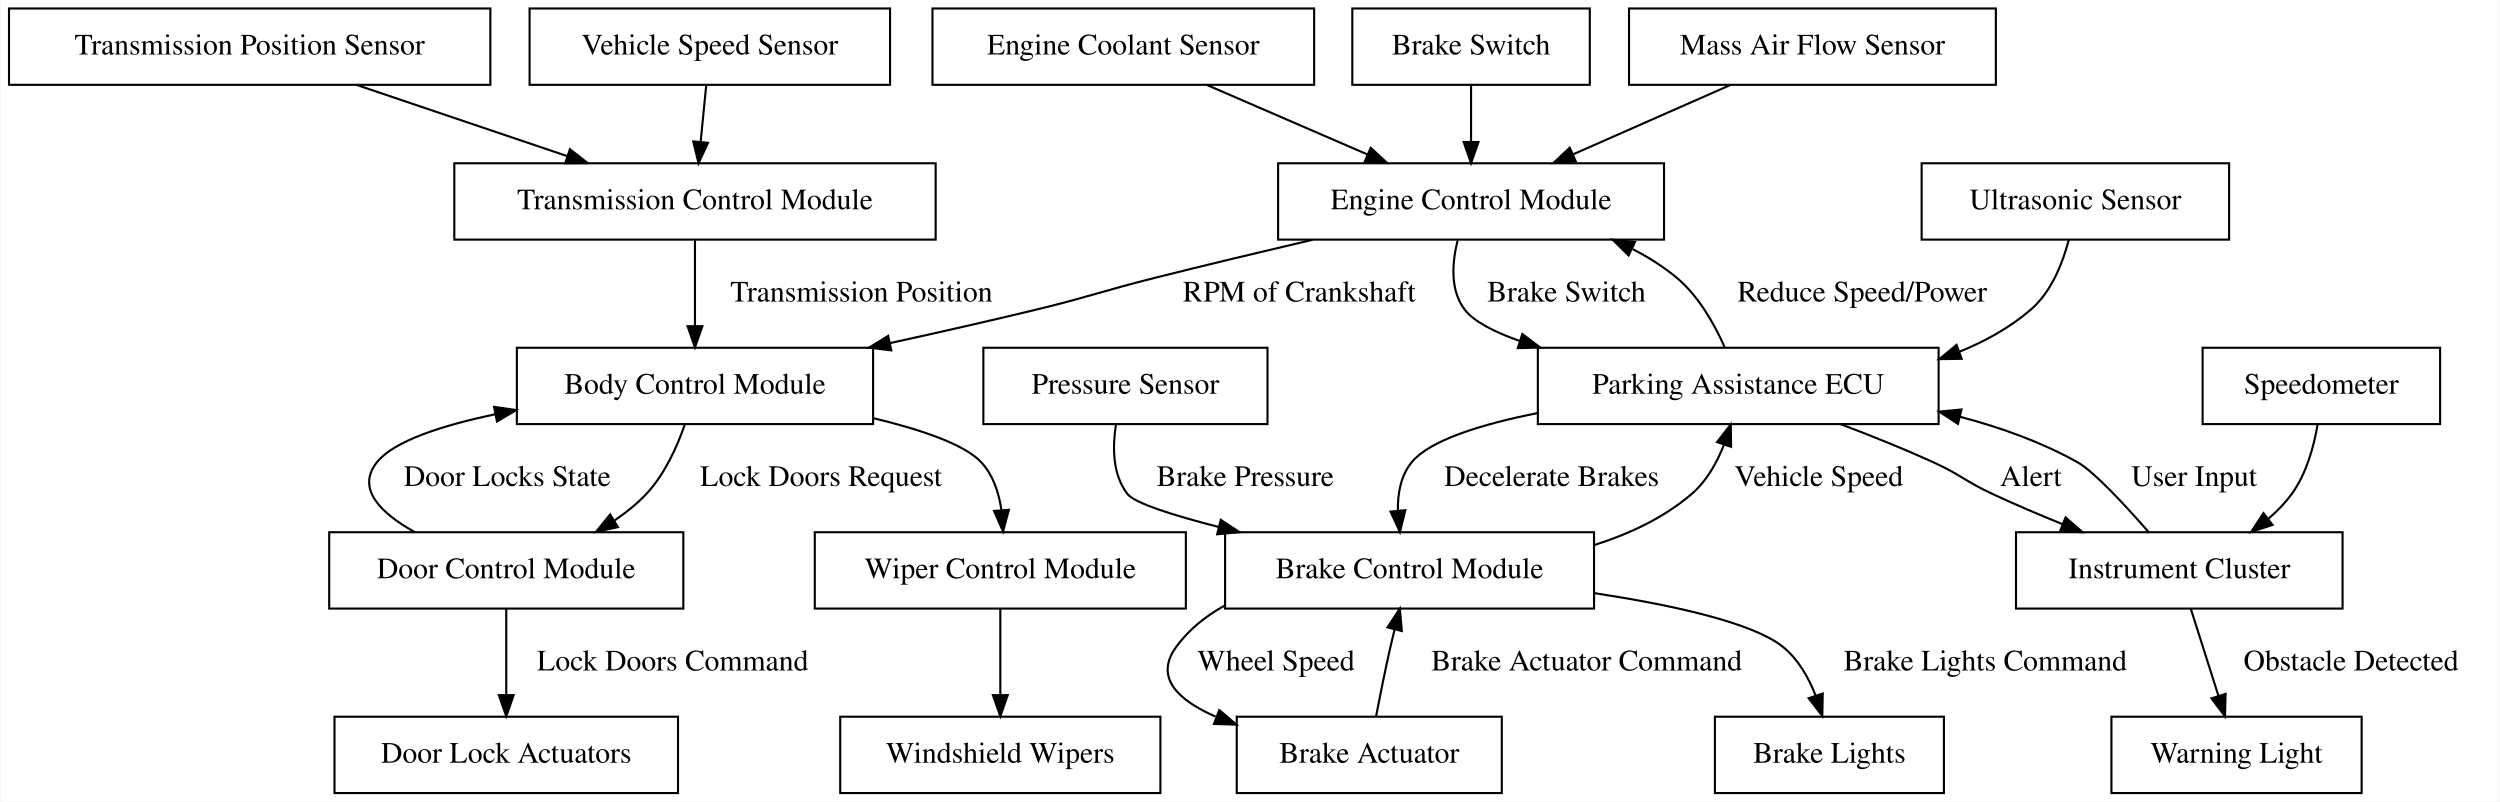
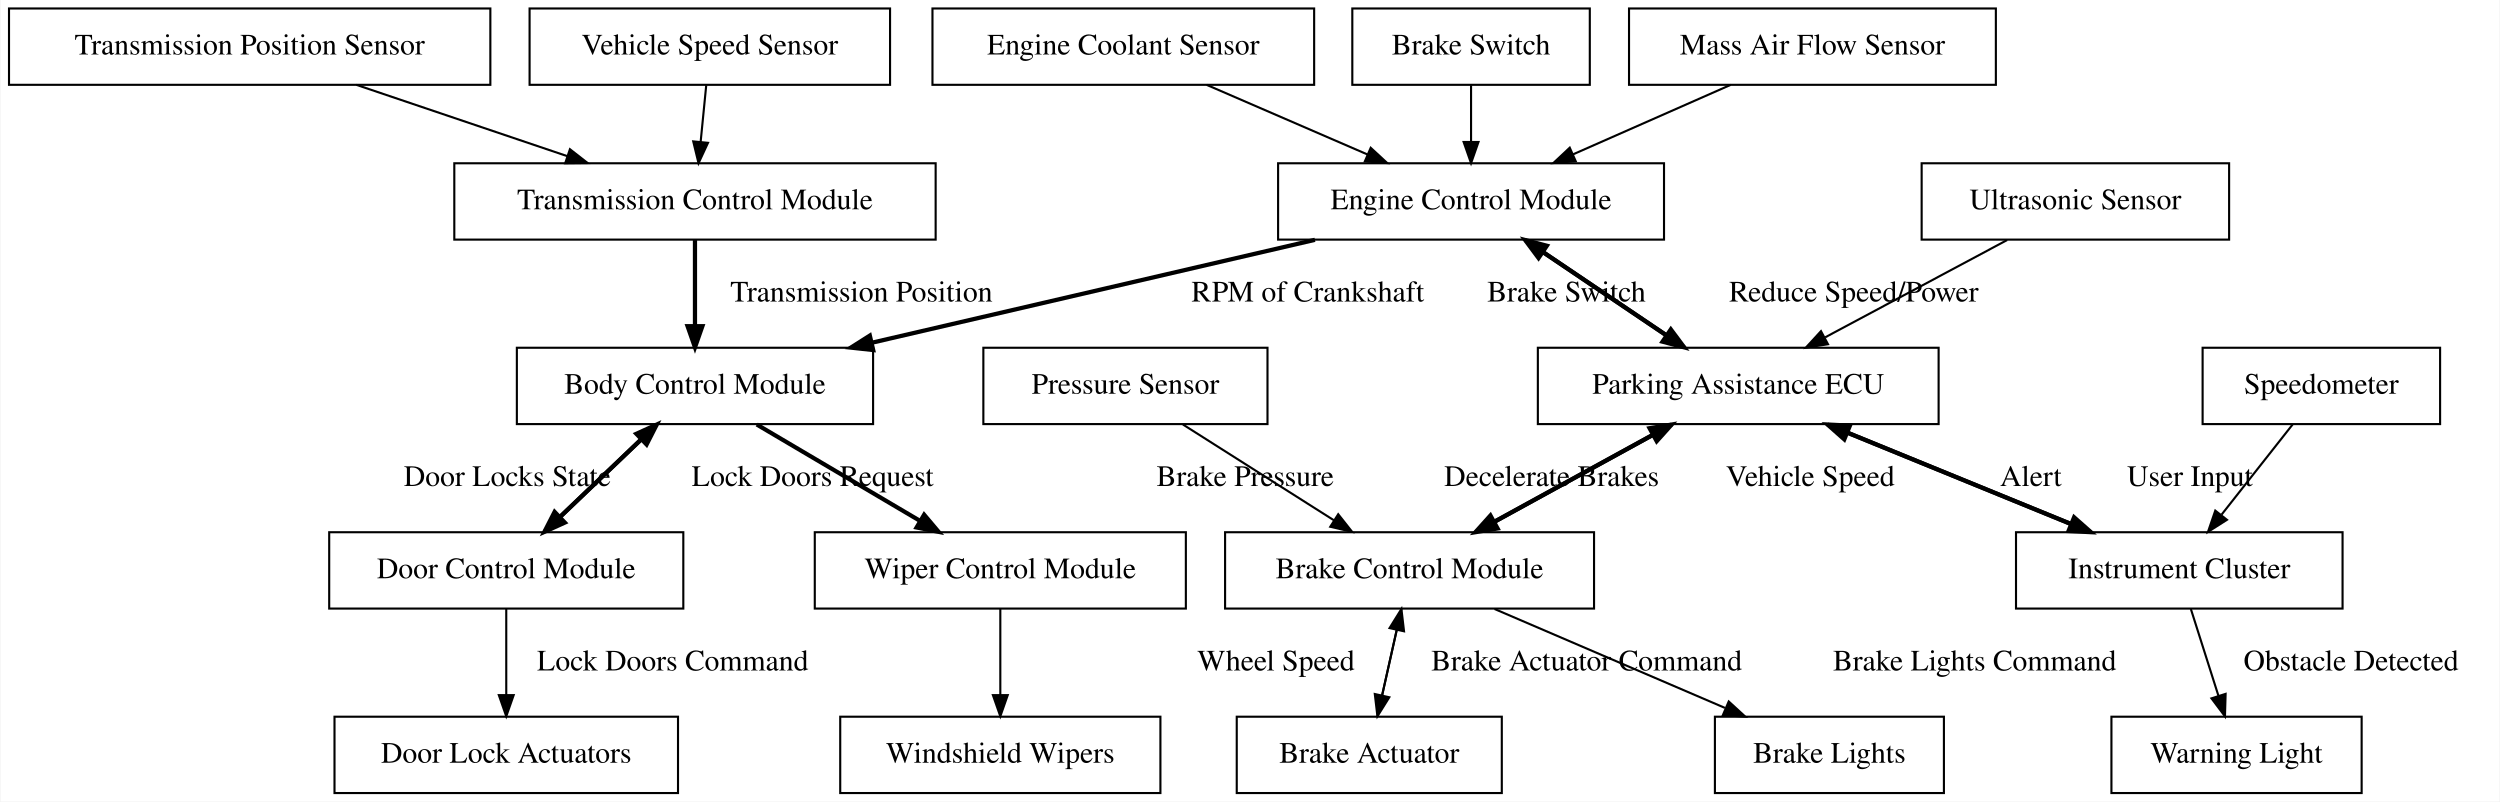
<svg xmlns="http://www.w3.org/2000/svg" width="1179pt" height="378pt" viewBox="0.00 0.00 1178.50 378.00">
  <g id="graph0" class="graph" transform="scale(1 1) rotate(0) translate(4 374)">
    <polygon fill="white" stroke="transparent" points="-4,4 -4,-374 1174.5,-374 1174.5,4 -4,4" />
    <g id="node1" class="node">
      <polygon fill="none" stroke="black" points="780.5,-297 598.5,-297 598.5,-261 780.5,-261 780.5,-297" />
      <text text-anchor="middle" x="689.5" y="-275.3" font-family="Times,serif" font-size="14.00">Engine Control Module</text>
    </g>
    <g id="node4" class="node">
      <polygon fill="none" stroke="black" points="407.5,-210 239.5,-210 239.5,-174 407.5,-174 407.5,-210" />
      <text text-anchor="middle" x="323.5" y="-188.3" font-family="Times,serif" font-size="14.00">Body Control Module</text>
    </g>
    <g id="edge1" class="edge">
-       <path fill="none" stroke="black" d="M614.74,-260.92C590.97,-255.36 564.6,-249.06 540.5,-243 515.51,-236.72 509.54,-234.07 484.5,-228 462.22,-222.6 438.11,-217.15 415.51,-212.21" />
-       <polygon fill="black" stroke="black" points="416.09,-208.76 405.58,-210.05 414.61,-215.6 416.09,-208.76" />
-       <text text-anchor="middle" x="608.5" y="-231.8" font-family="Times,serif" font-size="14.00">RPM of Crankshaft</text>
+       <path fill="none" stroke="black" stroke-width="2" d="M615.87,-260.9C555.44,-246.87 469.87,-226.99 406.91,-212.37" />
+       <polygon fill="black" stroke="black" stroke-width="2" points="407.54,-208.92 397.01,-210.07 405.96,-215.74 407.54,-208.92" />
+       <text text-anchor="middle" x="612.5" y="-231.8" font-family="Times,serif" font-size="14.00">RPM of Crankshaft</text>
    </g>
    <g id="node6" class="node">
      <polygon fill="none" stroke="black" points="910,-210 721,-210 721,-174 910,-174 910,-210" />
      <text text-anchor="middle" x="815.5" y="-188.3" font-family="Times,serif" font-size="14.00">Parking Assistance ECU</text>
    </g>
    <g id="edge3" class="edge">
-       <path fill="none" stroke="black" d="M683.16,-260.59C680.54,-250.13 679.53,-237.12 686.5,-228 690.8,-222.38 700.36,-217.45 712.44,-213.21" />
-       <polygon fill="black" stroke="black" points="713.68,-216.49 722.13,-210.09 711.54,-209.82 713.68,-216.49" />
+       <path fill="none" stroke="black" stroke-width="2" d="M715,-260.8C734.21,-247.84 760.74,-229.94 781.72,-215.79" />
+       <polygon fill="black" stroke="black" stroke-width="2" points="783.71,-218.67 790.04,-210.18 779.79,-212.87 783.71,-218.67" />
      <text text-anchor="middle" x="734.5" y="-231.8" font-family="Times,serif" font-size="14.00">Brake Switch</text>
    </g>
    <g id="node2" class="node">
      <polygon fill="none" stroke="black" points="437,-297 210,-297 210,-261 437,-261 437,-297" />
      <text text-anchor="middle" x="323.5" y="-275.3" font-family="Times,serif" font-size="14.00">Transmission Control Module</text>
    </g>
-     <g id="edge12" class="edge">
-       <path fill="none" stroke="black" d="M323.5,-260.8C323.5,-249.16 323.5,-233.55 323.5,-220.24" />
-       <polygon fill="black" stroke="black" points="327,-220.18 323.5,-210.18 320,-220.18 327,-220.18" />
+     <g id="edge11" class="edge">
+       <path fill="none" stroke="black" stroke-width="2" d="M323.5,-260.8C323.5,-249.16 323.5,-233.55 323.5,-220.24" />
+       <polygon fill="black" stroke="black" stroke-width="2" points="327,-220.18 323.5,-210.18 320,-220.18 327,-220.18" />
      <text text-anchor="middle" x="402" y="-231.8" font-family="Times,serif" font-size="14.00">Transmission Position</text>
    </g>
    <g id="node3" class="node">
      <polygon fill="none" stroke="black" points="747.5,-123 573.5,-123 573.5,-87 747.5,-87 747.5,-123" />
      <text text-anchor="middle" x="660.5" y="-101.3" font-family="Times,serif" font-size="14.00">Brake Control Module</text>
    </g>
    <g id="edge10" class="edge">
-       <path fill="none" stroke="black" d="M747.6,-116.95C764.19,-122.18 780.43,-129.84 793.5,-141 800.55,-147.02 805.42,-155.73 808.75,-164.2" />
-       <polygon fill="black" stroke="black" points="805.5,-165.49 812,-173.86 812.13,-163.27 805.5,-165.49" />
-       <text text-anchor="middle" x="853.5" y="-144.8" font-family="Times,serif" font-size="14.00">Vehicle Speed</text>
+       <path fill="none" stroke="black" stroke-width="2" d="M691.56,-123.03C715.61,-136.22 749.12,-154.6 775.23,-168.92" />
+       <polygon fill="black" stroke="black" stroke-width="2" points="773.68,-172.06 784.13,-173.8 777.05,-165.92 773.68,-172.06" />
+       <text text-anchor="middle" x="849.5" y="-144.8" font-family="Times,serif" font-size="14.00">Vehicle Speed</text>
    </g>
    <g id="node13" class="node">
      <polygon fill="none" stroke="black" points="704,-36 579,-36 579,0 704,0 704,-36" />
      <text text-anchor="middle" x="641.5" y="-14.3" font-family="Times,serif" font-size="14.00">Brake Actuator</text>
    </g>
    <g id="edge17" class="edge">
-       <path fill="none" stroke="black" d="M573.46,-88.49C564.53,-83.6 556.53,-77.25 550.5,-69 539.94,-54.56 551.24,-43.81 569.03,-36.05" />
-       <polygon fill="black" stroke="black" points="570.77,-39.13 578.84,-32.26 568.25,-32.59 570.77,-39.13" />
+       <path fill="none" stroke="black" d="M656.66,-86.8C654.05,-75.16 650.56,-59.55 647.59,-46.24" />
+       <polygon fill="black" stroke="black" points="650.94,-45.17 645.34,-36.18 644.11,-46.7 650.94,-45.17" />
      <text text-anchor="middle" x="597.5" y="-57.8" font-family="Times,serif" font-size="14.00">Wheel Speed</text>
    </g>
    <g id="node14" class="node">
      <polygon fill="none" stroke="black" points="912.5,-36 804.5,-36 804.5,0 912.5,0 912.5,-36" />
      <text text-anchor="middle" x="858.5" y="-14.3" font-family="Times,serif" font-size="14.00">Brake Lights</text>
    </g>
    <g id="edge18" class="edge">
-       <path fill="none" stroke="black" d="M747.72,-94.27C784.63,-88.63 822.35,-80.36 836.5,-69 843.73,-63.2 848.65,-54.54 851.96,-46.05" />
-       <polygon fill="black" stroke="black" points="855.35,-46.93 855.16,-36.34 848.71,-44.74 855.35,-46.93" />
-       <text text-anchor="middle" x="932" y="-57.8" font-family="Times,serif" font-size="14.00">Brake Lights Command</text>
+       <path fill="none" stroke="black" d="M700.57,-86.8C731.94,-73.33 775.72,-54.54 809.23,-40.15" />
+       <polygon fill="black" stroke="black" points="811.02,-43.19 818.83,-36.03 808.26,-36.76 811.02,-43.19" />
+       <text text-anchor="middle" x="927" y="-57.8" font-family="Times,serif" font-size="14.00">Brake Lights Command</text>
    </g>
    <g id="node7" class="node">
      <polygon fill="none" stroke="black" points="318,-123 151,-123 151,-87 318,-87 318,-123" />
      <text text-anchor="middle" x="234.5" y="-101.3" font-family="Times,serif" font-size="14.00">Door Control Module</text>
    </g>
    <g id="edge4" class="edge">
-       <path fill="none" stroke="black" d="M318.64,-173.62C315.01,-163.17 309.16,-150.17 300.5,-141 296.12,-136.36 290.98,-132.21 285.54,-128.54" />
-       <polygon fill="black" stroke="black" points="287.15,-125.42 276.8,-123.15 283.48,-131.38 287.15,-125.42" />
-       <text text-anchor="middle" x="383" y="-144.8" font-family="Times,serif" font-size="14.00">Lock Doors Request</text>
+       <path fill="none" stroke="black" stroke-width="2" d="M305.49,-173.8C292.34,-161.24 274.34,-144.05 259.76,-130.12" />
+       <polygon fill="black" stroke="black" stroke-width="2" points="262.13,-127.55 252.48,-123.18 257.3,-132.61 262.13,-127.55" />
+       <text text-anchor="middle" x="379" y="-144.8" font-family="Times,serif" font-size="14.00">Lock Doors Request</text>
    </g>
    <g id="node8" class="node">
      <polygon fill="none" stroke="black" points="555,-123 380,-123 380,-87 555,-87 555,-123" />
      <text text-anchor="middle" x="467.5" y="-101.3" font-family="Times,serif" font-size="14.00">Wiper Control Module</text>
    </g>
    <g id="edge6" class="edge">
-       <path fill="none" stroke="black" d="M407.61,-176.8C430.29,-171.35 450.72,-164.39 458.5,-156 464.15,-149.91 466.86,-141.52 468.03,-133.37" />
-       <polygon fill="black" stroke="black" points="471.52,-133.57 468.79,-123.34 464.54,-133.04 471.52,-133.57" />
+       <path fill="none" stroke="black" stroke-width="2" d="M352.64,-173.8C374.79,-160.72 405.46,-142.62 429.53,-128.41" />
+       <polygon fill="black" stroke="black" stroke-width="2" points="431.57,-131.27 438.4,-123.18 428.01,-125.24 431.57,-131.27" />
    </g>
    <g id="node5" class="node">
      <polygon fill="none" stroke="black" points="1100.5,-123 946.5,-123 946.5,-87 1100.5,-87 1100.5,-123" />
      <text text-anchor="middle" x="1023.5" y="-101.3" font-family="Times,serif" font-size="14.00">Instrument Cluster</text>
    </g>
    <g id="edge7" class="edge">
-       <path fill="none" stroke="black" d="M1009,-123.12C997.9,-135.83 983.22,-151.68 975.5,-156 958.52,-165.51 939.19,-172.44 919.97,-177.48" />
-       <polygon fill="black" stroke="black" points="919.12,-174.09 910.25,-179.88 920.8,-180.88 919.12,-174.09" />
-       <text text-anchor="middle" x="1030.5" y="-144.8" font-family="Times,serif" font-size="14.00">User Input</text>
+       <path fill="none" stroke="black" stroke-width="2" d="M981.83,-123.03C948.84,-136.51 902.61,-155.4 867.25,-169.85" />
+       <polygon fill="black" stroke="black" stroke-width="2" points="865.52,-166.78 857.59,-173.8 868.17,-173.26 865.52,-166.78" />
+       <text text-anchor="middle" x="1028.5" y="-144.8" font-family="Times,serif" font-size="14.00">User Input</text>
    </g>
    <g id="node16" class="node">
      <polygon fill="none" stroke="black" points="1109.5,-36 991.5,-36 991.5,0 1109.5,0 1109.5,-36" />
      <text text-anchor="middle" x="1050.5" y="-14.3" font-family="Times,serif" font-size="14.00">Warning Light</text>
    </g>
    <g id="edge20" class="edge">
      <path fill="none" stroke="black" d="M1028.96,-86.8C1032.7,-75.05 1037.72,-59.24 1041.97,-45.84" />
      <polygon fill="black" stroke="black" points="1045.35,-46.77 1045.04,-36.18 1038.68,-44.65 1045.35,-46.77" />
      <text text-anchor="middle" x="1104.5" y="-57.8" font-family="Times,serif" font-size="14.00">Obstacle Detected</text>
    </g>
    <g id="edge2" class="edge">
-       <path fill="none" stroke="black" d="M809.05,-210.37C804.28,-221.09 796.82,-234.38 786.5,-243 780.27,-248.2 773.2,-252.66 765.79,-256.48" />
-       <polygon fill="black" stroke="black" points="763.8,-253.54 756.25,-260.97 766.79,-259.87 763.8,-253.54" />
-       <text text-anchor="middle" x="874" y="-231.8" font-family="Times,serif" font-size="14.00">Reduce Speed/Power</text>
+       <path fill="none" stroke="black" stroke-width="2" d="M790.04,-210.18C770.84,-223.13 744.31,-241.03 723.32,-255.18" />
+       <polygon fill="black" stroke="black" stroke-width="2" points="721.33,-252.3 715,-260.8 725.25,-258.11 721.33,-252.3" />
+       <text text-anchor="middle" x="870" y="-231.8" font-family="Times,serif" font-size="14.00">Reduce Speed/Power</text>
    </g>
    <g id="edge9" class="edge">
-       <path fill="none" stroke="black" d="M720.79,-179.2C694.04,-173.83 669.9,-166.31 661.5,-156 656.33,-149.66 654.83,-141.21 655,-133.07" />
-       <polygon fill="black" stroke="black" points="658.49,-133.39 655.96,-123.1 651.52,-132.72 658.49,-133.39" />
+       <path fill="none" stroke="black" stroke-width="2" d="M784.13,-173.8C760,-160.56 726.48,-142.18 700.43,-127.9" />
+       <polygon fill="black" stroke="black" stroke-width="2" points="702.01,-124.77 691.56,-123.03 698.64,-130.91 702.01,-124.77" />
      <text text-anchor="middle" x="727.5" y="-144.8" font-family="Times,serif" font-size="14.00">Decelerate Brakes</text>
    </g>
    <g id="edge8" class="edge">
-       <path fill="none" stroke="black" d="M863.73,-173.98C877.98,-168.6 893.51,-162.38 907.5,-156 920.35,-150.14 922.7,-146.95 935.5,-141 945.99,-136.12 957.37,-131.28 968.35,-126.82" />
-       <polygon fill="black" stroke="black" points="969.88,-129.98 977.86,-123.02 967.28,-123.48 969.88,-129.98" />
+       <path fill="none" stroke="black" stroke-width="2" d="M857.59,-173.8C890.69,-160.27 936.93,-141.38 972.19,-126.97" />
+       <polygon fill="black" stroke="black" stroke-width="2" points="973.89,-130.05 981.83,-123.03 971.25,-123.57 973.89,-130.05" />
      <text text-anchor="middle" x="953.5" y="-144.8" font-family="Times,serif" font-size="14.00">Alert</text>
    </g>
    <g id="edge5" class="edge">
-       <path fill="none" stroke="black" d="M191.27,-123.11C175.43,-131.93 163.54,-143.45 173.5,-156 181.39,-165.94 204.03,-173.32 229.41,-178.67" />
-       <polygon fill="black" stroke="black" points="228.76,-182.11 239.25,-180.62 230.12,-175.24 228.76,-182.11" />
+       <path fill="none" stroke="black" stroke-width="2" d="M252.48,-123.18C265.63,-135.73 283.63,-152.92 298.21,-166.85" />
+       <polygon fill="black" stroke="black" stroke-width="2" points="295.84,-169.42 305.49,-173.8 300.68,-164.36 295.84,-169.42" />
      <text text-anchor="middle" x="235" y="-144.8" font-family="Times,serif" font-size="14.00">Door Locks State</text>
    </g>
    <g id="node20" class="node">
      <polygon fill="none" stroke="black" points="315.5,-36 153.5,-36 153.5,0 315.5,0 315.5,-36" />
      <text text-anchor="middle" x="234.5" y="-14.3" font-family="Times,serif" font-size="14.00">Door Lock Actuators</text>
    </g>
    <g id="edge24" class="edge">
      <path fill="none" stroke="black" d="M234.5,-86.8C234.5,-75.16 234.5,-59.55 234.5,-46.24" />
      <polygon fill="black" stroke="black" points="238,-46.18 234.5,-36.18 231,-46.18 238,-46.18" />
      <text text-anchor="middle" x="313" y="-57.8" font-family="Times,serif" font-size="14.00">Lock Doors Command</text>
    </g>
    <g id="node21" class="node">
      <polygon fill="none" stroke="black" points="543,-36 392,-36 392,0 543,0 543,-36" />
      <text text-anchor="middle" x="467.5" y="-14.3" font-family="Times,serif" font-size="14.00">Windshield Wipers</text>
    </g>
    <g id="edge25" class="edge">
      <path fill="none" stroke="black" d="M467.5,-86.8C467.5,-75.16 467.5,-59.55 467.5,-46.24" />
      <polygon fill="black" stroke="black" points="471,-46.18 467.5,-36.18 464,-46.18 471,-46.18" />
    </g>
    <g id="node9" class="node">
      <polygon fill="none" stroke="black" points="1047,-297 902,-297 902,-261 1047,-261 1047,-297" />
      <text text-anchor="middle" x="974.5" y="-275.3" font-family="Times,serif" font-size="14.00">Ultrasonic Sensor</text>
    </g>
-     <g id="edge11" class="edge">
-       <path fill="none" stroke="black" d="M971.38,-260.85C968.52,-249.94 963.2,-236.35 953.5,-228 943.65,-219.52 932.02,-213.05 919.76,-208.11" />
-       <polygon fill="black" stroke="black" points="920.88,-204.79 910.28,-204.63 918.46,-211.36 920.88,-204.79" />
+     <g id="edge12" class="edge">
+       <path fill="none" stroke="black" d="M942.32,-260.8C917.57,-247.56 883.18,-229.18 856.46,-214.9" />
+       <polygon fill="black" stroke="black" points="857.83,-211.66 847.36,-210.03 854.53,-217.83 857.83,-211.66" />
    </g>
    <g id="node10" class="node">
      <polygon fill="none" stroke="black" points="745.5,-370 633.5,-370 633.5,-334 745.5,-334 745.5,-370" />
      <text text-anchor="middle" x="689.5" y="-348.3" font-family="Times,serif" font-size="14.00">Brake Switch</text>
    </g>
    <g id="edge13" class="edge">
      <path fill="none" stroke="black" d="M689.5,-333.81C689.5,-325.79 689.5,-316.05 689.5,-307.07" />
      <polygon fill="black" stroke="black" points="693,-307.03 689.5,-297.03 686,-307.03 693,-307.03" />
    </g>
    <g id="node11" class="node">
      <polygon fill="none" stroke="black" points="937,-370 764,-370 764,-334 937,-334 937,-370" />
      <text text-anchor="middle" x="850.5" y="-348.3" font-family="Times,serif" font-size="14.00">Mass Air Flow Sensor</text>
    </g>
    <g id="edge14" class="edge">
      <path fill="none" stroke="black" d="M811.94,-333.99C789.6,-324.14 761.28,-311.66 737.51,-301.17" />
      <polygon fill="black" stroke="black" points="738.87,-297.95 728.31,-297.11 736.04,-304.35 738.87,-297.95" />
    </g>
    <g id="node12" class="node">
      <polygon fill="none" stroke="black" points="615.5,-370 435.5,-370 435.5,-334 615.5,-334 615.5,-370" />
      <text text-anchor="middle" x="525.5" y="-348.3" font-family="Times,serif" font-size="14.00">Engine Coolant Sensor</text>
    </g>
    <g id="edge15" class="edge">
      <path fill="none" stroke="black" d="M564.78,-333.99C587.54,-324.14 616.38,-311.66 640.6,-301.17" />
      <polygon fill="black" stroke="black" points="642.18,-304.3 649.97,-297.11 639.4,-297.87 642.18,-304.3" />
    </g>
    <g id="edge16" class="edge">
-       <path fill="none" stroke="black" d="M644.7,-36.17C646.56,-45.84 649.02,-58.13 651.5,-69 652.11,-71.66 652.77,-74.43 653.45,-77.19" />
-       <polygon fill="black" stroke="black" points="650.07,-78.12 655.92,-86.96 656.86,-76.4 650.07,-78.12" />
+       <path fill="none" stroke="black" d="M645.34,-36.18C647.94,-47.81 651.43,-63.42 654.41,-76.73" />
+       <polygon fill="black" stroke="black" points="651.06,-77.8 656.66,-86.8 657.89,-76.28 651.06,-77.8" />
      <text text-anchor="middle" x="744" y="-57.8" font-family="Times,serif" font-size="14.00">Brake Actuator Command</text>
    </g>
    <g id="node15" class="node">
      <polygon fill="none" stroke="black" points="593.5,-210 459.5,-210 459.5,-174 593.5,-174 593.5,-210" />
      <text text-anchor="middle" x="526.5" y="-188.3" font-family="Times,serif" font-size="14.00">Pressure Sensor</text>
    </g>
    <g id="edge19" class="edge">
-       <path fill="none" stroke="black" d="M522.06,-173.99C520.37,-163.41 520.31,-150.14 527.5,-141 530.88,-136.71 548.82,-131.02 570.49,-125.47" />
-       <polygon fill="black" stroke="black" points="571.46,-128.84 580.31,-123.03 569.77,-122.04 571.46,-128.84" />
+       <path fill="none" stroke="black" d="M553.62,-173.8C574.14,-160.78 602.52,-142.78 624.87,-128.6" />
+       <polygon fill="black" stroke="black" points="626.85,-131.49 633.42,-123.18 623.1,-125.58 626.85,-131.49" />
      <text text-anchor="middle" x="583" y="-144.8" font-family="Times,serif" font-size="14.00">Brake Pressure</text>
    </g>
    <g id="node17" class="node">
      <polygon fill="none" stroke="black" points="1146.5,-210 1034.5,-210 1034.5,-174 1146.5,-174 1146.5,-210" />
      <text text-anchor="middle" x="1090.5" y="-188.3" font-family="Times,serif" font-size="14.00">Speedometer</text>
    </g>
    <g id="edge21" class="edge">
-       <path fill="none" stroke="black" d="M1088.76,-173.94C1087.01,-163.61 1083.51,-150.61 1076.5,-141 1073.41,-136.77 1069.64,-132.9 1065.55,-129.4" />
-       <polygon fill="black" stroke="black" points="1067.46,-126.45 1057.39,-123.15 1063.2,-132.01 1067.46,-126.45" />
+       <path fill="none" stroke="black" d="M1076.94,-173.8C1067.32,-161.59 1054.23,-144.99 1043.42,-131.28" />
+       <polygon fill="black" stroke="black" points="1045.98,-128.86 1037.04,-123.18 1040.48,-133.2 1045.98,-128.86" />
    </g>
    <g id="node18" class="node">
      <polygon fill="none" stroke="black" points="415.5,-370 245.5,-370 245.5,-334 415.5,-334 415.5,-370" />
      <text text-anchor="middle" x="330.5" y="-348.3" font-family="Times,serif" font-size="14.00">Vehicle Speed Sensor</text>
    </g>
    <g id="edge22" class="edge">
      <path fill="none" stroke="black" d="M328.81,-333.81C328.01,-325.79 327.05,-316.05 326.17,-307.07" />
      <polygon fill="black" stroke="black" points="329.64,-306.64 325.18,-297.03 322.68,-307.32 329.64,-306.64" />
    </g>
    <g id="node19" class="node">
      <polygon fill="none" stroke="black" points="227,-370 0,-370 0,-334 227,-334 227,-370" />
      <text text-anchor="middle" x="113.5" y="-348.3" font-family="Times,serif" font-size="14.00">Transmission Position Sensor</text>
    </g>
    <g id="edge23" class="edge">
      <path fill="none" stroke="black" d="M163.8,-333.99C193.71,-323.88 231.84,-310.99 263.34,-300.34" />
      <polygon fill="black" stroke="black" points="264.53,-303.63 272.88,-297.11 262.29,-297 264.53,-303.63" />
    </g>
  </g>
</svg>
